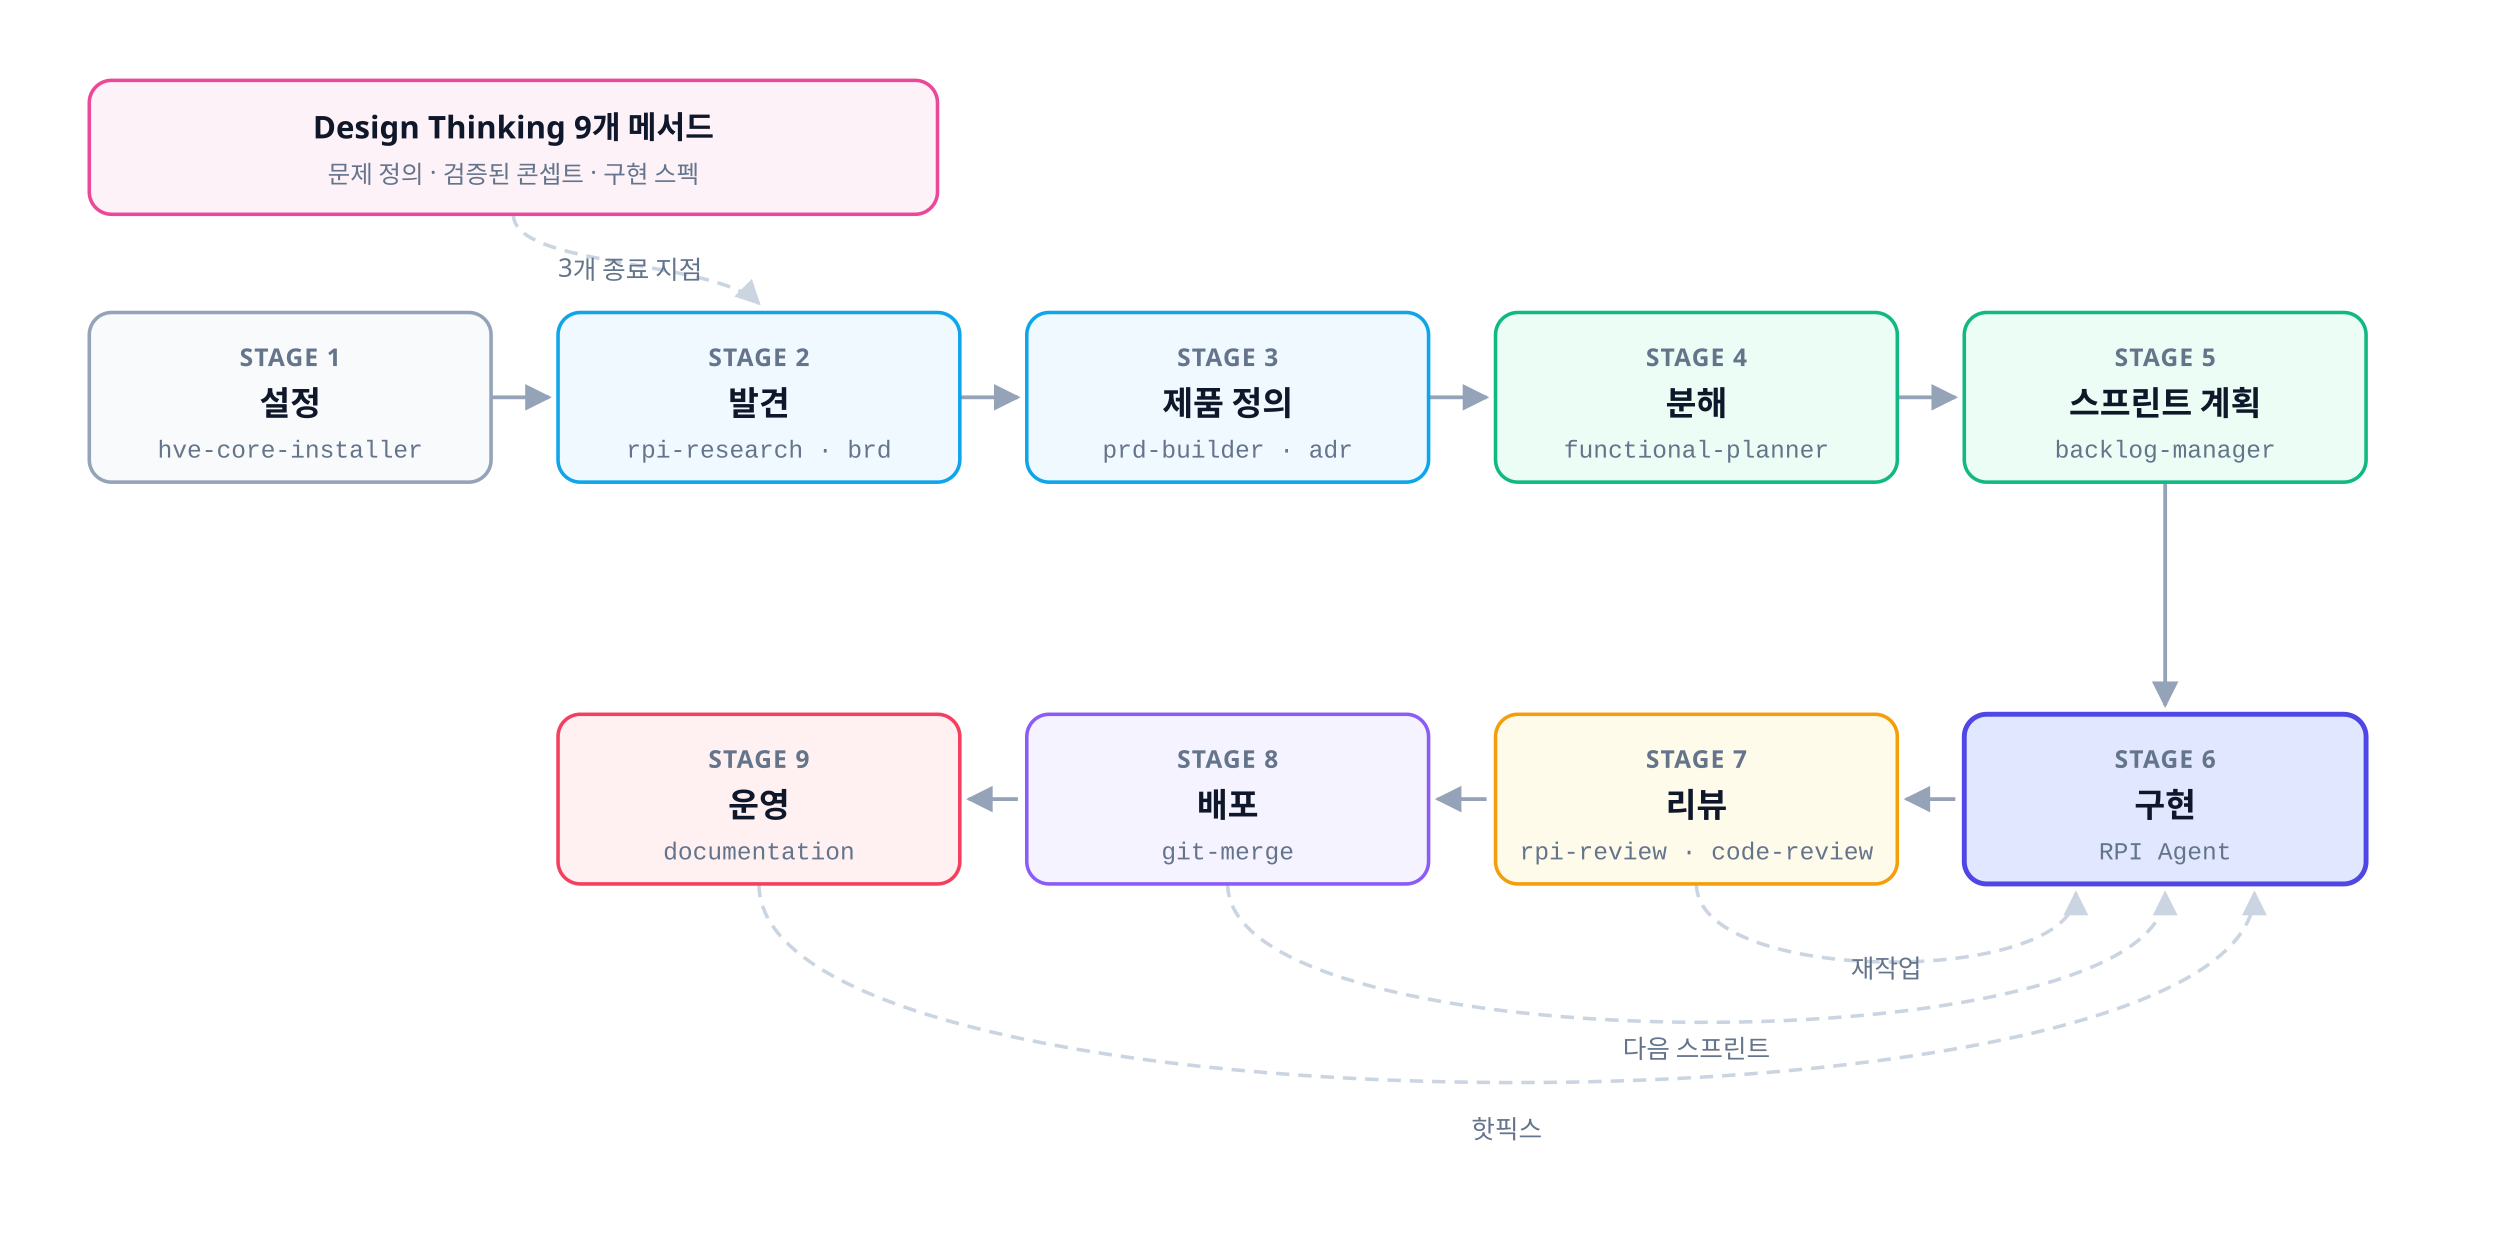
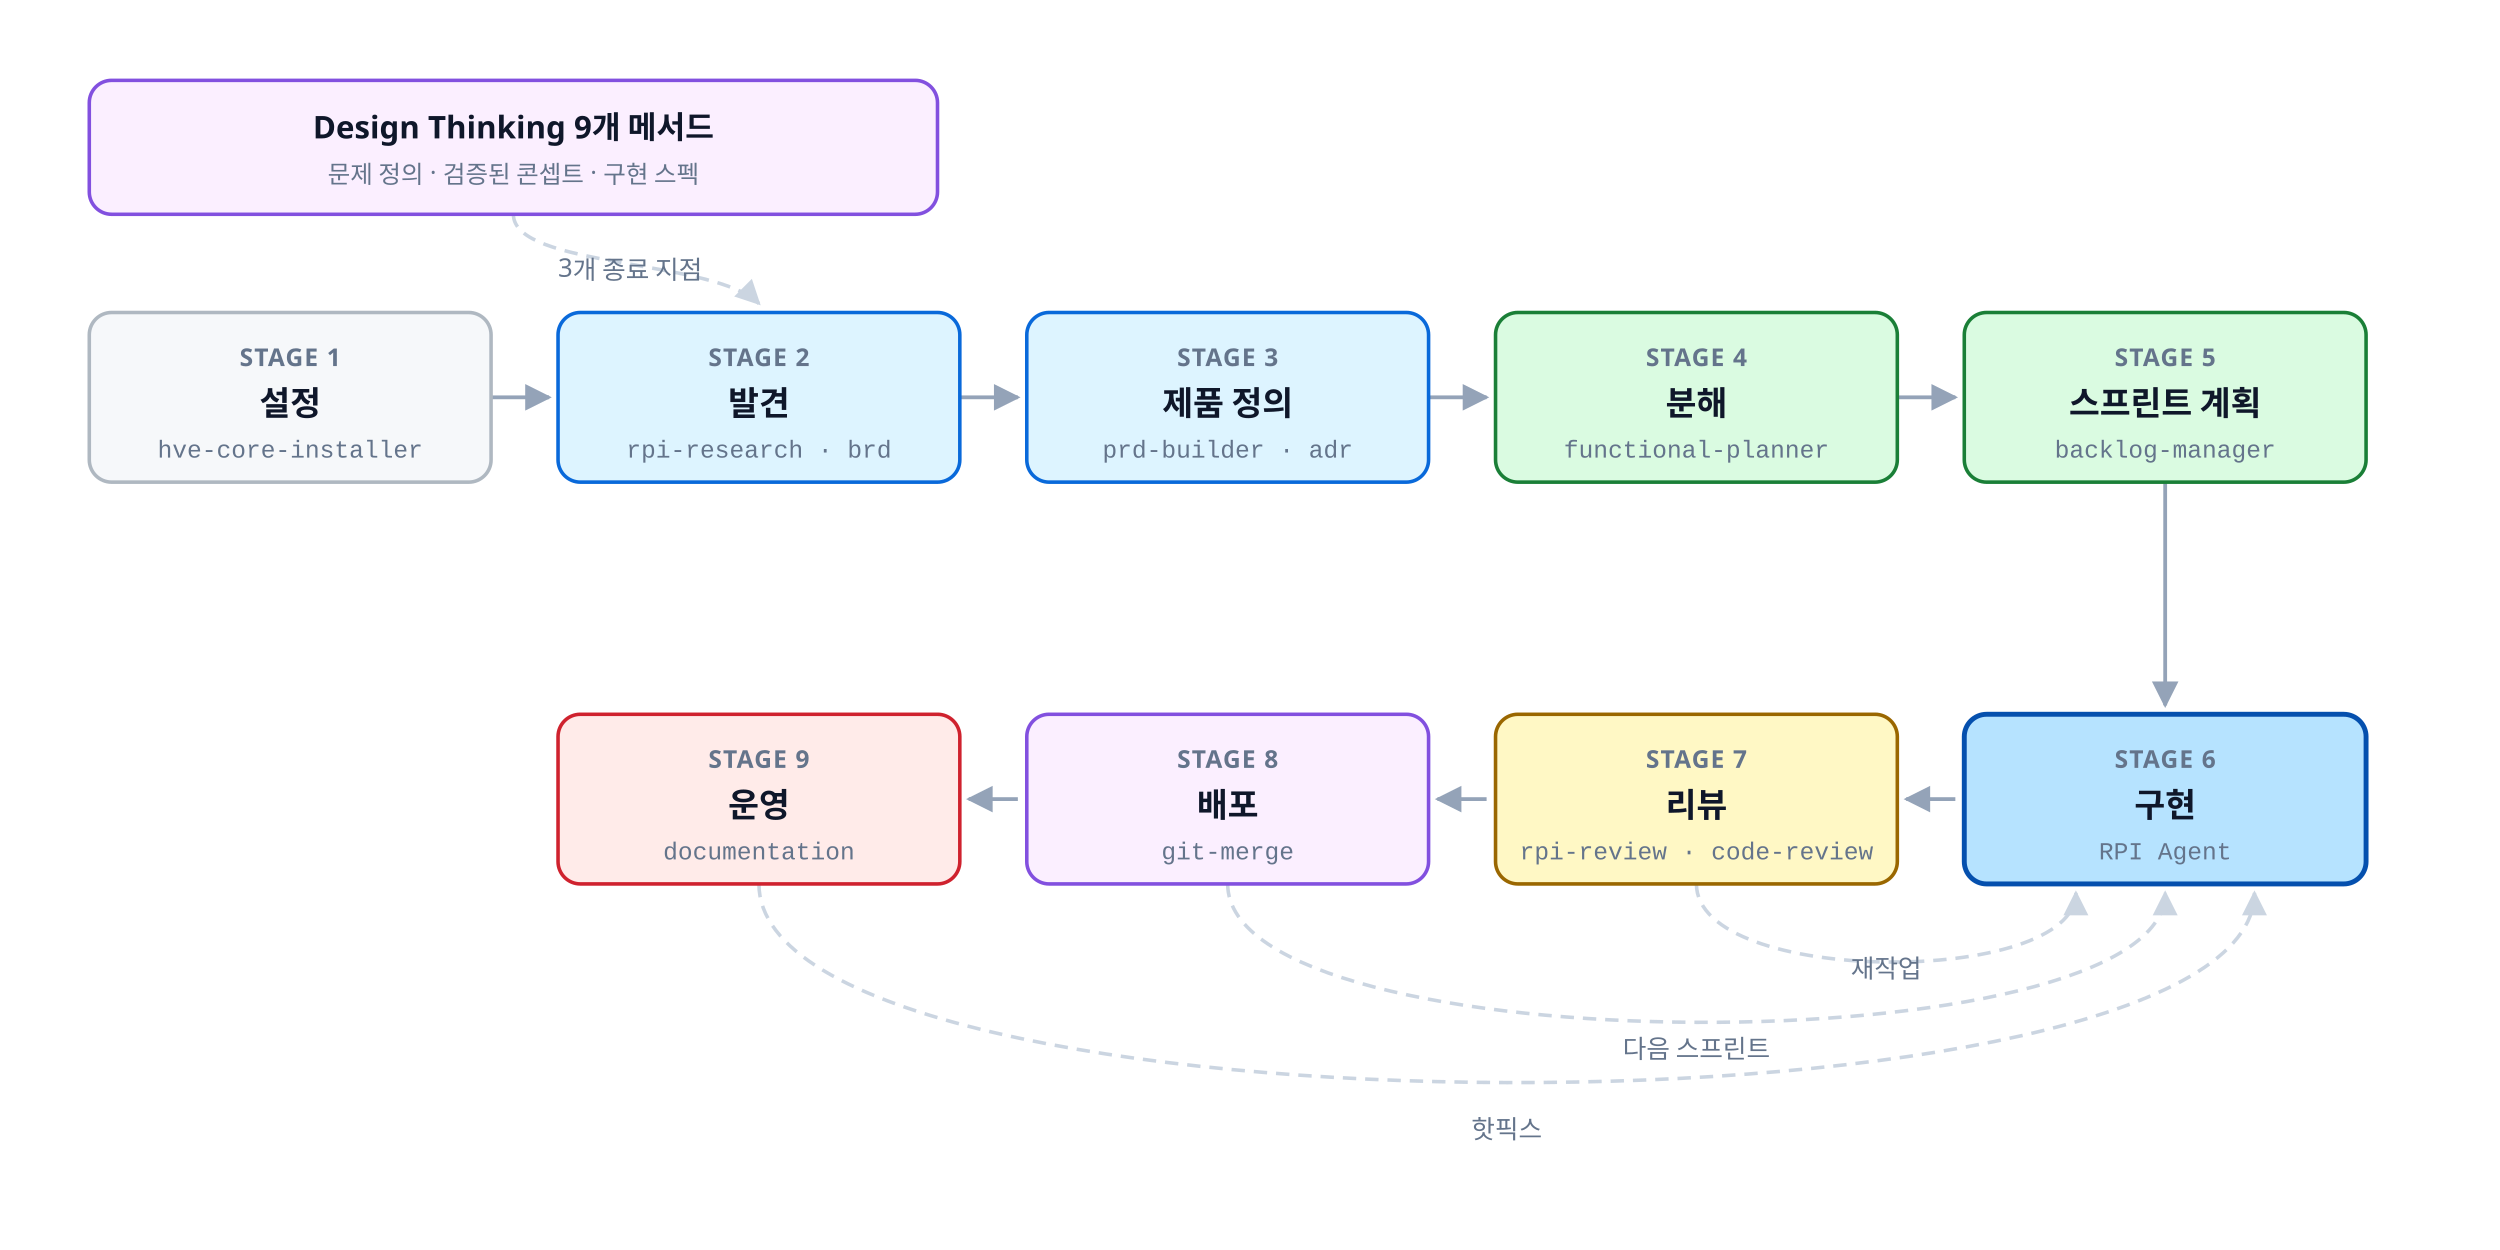
<svg xmlns="http://www.w3.org/2000/svg" viewBox="0 0 1120 560" width="1120" height="560" role="img" aria-labelledby="t d">
  <defs>
    <marker id="arrow" viewBox="0 0 10 10" refX="9" refY="5" markerWidth="7" markerHeight="7" orient="auto-start-reverse">
      <path d="M0 0 L10 5 L0 10 z" fill="#94a3b8" />
    </marker>
    <marker id="arrowd" viewBox="0 0 10 10" refX="9" refY="5" markerWidth="7" markerHeight="7" orient="auto-start-reverse">
      <path d="M0 0 L10 5 L0 10 z" fill="#cbd5e1" />
    </marker>
    <style>
      text { font-family: 'Segoe UI','Malgun Gothic','Apple SD Gothic Neo','Noto Sans KR',sans-serif; }
      .n { font-size: 11px; font-weight: 700; fill: #64748b; letter-spacing: .5px; }
      .h { font-size: 15px; font-weight: 700; fill: #0f172a; }
      .s { font-size: 11px; fill: #64748b; }
      .e { font-size: 11.5px; fill: #64748b; }
      .dt { font-size: 14px; font-weight: 600; fill: #0f172a; }
      .ln { fill: none; stroke: #94a3b8; stroke-width: 1.7; marker-end: url(#arrow); }
      .lnd { fill: none; stroke: #cbd5e1; stroke-width: 1.6; stroke-dasharray: 6 4; marker-end: url(#arrowd); }
      .mono { font-family: 'Cascadia Mono','Consolas','Courier New',monospace; }
+       /* GitHub Primer palette remap; CSS overrides presentation attributes. */
+       [fill="#eef2ff"], [fill="#f0f9ff"] { fill: #ddf4ff; }
+       [fill="#e0e7ff"] { fill: #b6e3ff; }
+       [fill="#ecfdf5"] { fill: #dafbe1; }
+       [fill="#fffbeb"], [fill="#fef9c3"] { fill: #fff8c5; }
+       [fill="#fff1f2"] { fill: #ffebe9; }
+       [fill="#f5f3ff"], [fill="#fdf2f8"] { fill: #fbefff; }
+       [fill="#f8fafc"] { fill: #f6f8fa; }
+       [fill="#4338ca"], [fill="#4f46e5"] { fill: #0969da; }
+       [fill="#1e293b"] { fill: #1f2328; }
+       [stroke="#6366f1"], [stroke="#0ea5e9"] { stroke: #0969da; }
+       [stroke="#4f46e5"] { stroke: #0550ae; }
+       [stroke="#10b981"] { stroke: #1a7f37; }
+       [stroke="#f59e0b"], [stroke="#eab308"] { stroke: #9a6700; }
+       [stroke="#f43f5e"] { stroke: #cf222e; }
+       [stroke="#8b5cf6"], [stroke="#ec4899"] { stroke: #8250df; }
+       [stroke="#94a3b8"], [stroke="#cbd5e1"] { stroke: #afb8c1; }
+       [stroke="#c7d2fe"], [stroke="#bae6fd"] { stroke: #b6e3ff; }
+       [stroke="#a7f3d0"] { stroke: #aceebb; }
+       [stroke="#fde68a"] { stroke: #f8e3a1; }
+       [stroke="#ddd6fe"] { stroke: #e0c5ff; }
    </style>
  </defs>
  <rect width="1120" height="560" fill="#ffffff" />
  <path class="lnd" d="M230 96 C230 120 320 116 340 136" />
  <text class="e" x="250" y="124">3개 종료 지점</text>
  <path class="ln" d="M220 178 L246 178" />
  <path class="ln" d="M430 178 L456 178" />
  <path class="ln" d="M640 178 L666 178" />
  <path class="ln" d="M850 178 L876 178" />
  <path class="ln" d="M970 216 L970 316" />
  <path class="ln" d="M876 358 L854 358" />
  <path class="ln" d="M666 358 L644 358" />
  <path class="ln" d="M456 358 L434 358" />
  <path class="lnd" d="M760 396 C760 442 930 442 930 400" />
  <text class="e" x="845" y="438" text-anchor="middle">재작업</text>
  <path class="lnd" d="M550 396 C550 478 970 478 970 400" />
  <text class="e" x="760" y="474" text-anchor="middle">다음 스프린트</text>
  <path class="lnd" d="M340 396 C340 514 1010 514 1010 400" />
  <text class="e" x="675" y="510" text-anchor="middle">핫픽스</text>
  <rect x="40" y="36" width="380" height="60" rx="10" fill="#fdf2f8" stroke="#ec4899" stroke-width="1.6" />
  <text class="dt" x="230" y="62" text-anchor="middle">Design Thinking 9개 메서드</text>
  <text class="s" x="230" y="82" text-anchor="middle">문제 정의 · 검증된 콘셉트 · 구현 스펙</text>
  <rect x="40" y="140" width="180" height="76" rx="10" fill="#f8fafc" stroke="#94a3b8" stroke-width="1.6" />
  <text class="n" x="130" y="164" text-anchor="middle">STAGE 1</text>
  <text class="h" x="130" y="186" text-anchor="middle">설정</text>
  <text class="s mono" x="130" y="205" text-anchor="middle">hve-core-installer</text>
  <rect x="250" y="140" width="180" height="76" rx="10" fill="#f0f9ff" stroke="#0ea5e9" stroke-width="1.6" />
  <text class="n" x="340" y="164" text-anchor="middle">STAGE 2</text>
  <text class="h" x="340" y="186" text-anchor="middle">발견</text>
  <text class="s mono" x="340" y="205" text-anchor="middle">rpi-research · brd</text>
  <rect x="460" y="140" width="180" height="76" rx="10" fill="#f0f9ff" stroke="#0ea5e9" stroke-width="1.6" />
  <text class="n" x="550" y="164" text-anchor="middle">STAGE 3</text>
  <text class="h" x="550" y="186" text-anchor="middle">제품 정의</text>
  <text class="s mono" x="550" y="205" text-anchor="middle">prd-builder · adr</text>
  <rect x="670" y="140" width="180" height="76" rx="10" fill="#ecfdf5" stroke="#10b981" stroke-width="1.6" />
  <text class="n" x="760" y="164" text-anchor="middle">STAGE 4</text>
  <text class="h" x="760" y="186" text-anchor="middle">분해</text>
  <text class="s mono" x="760" y="205" text-anchor="middle">functional-planner</text>
  <rect x="880" y="140" width="180" height="76" rx="10" fill="#ecfdf5" stroke="#10b981" stroke-width="1.6" />
  <text class="n" x="970" y="164" text-anchor="middle">STAGE 5</text>
  <text class="h" x="970" y="186" text-anchor="middle">스프린트 계획</text>
  <text class="s mono" x="970" y="205" text-anchor="middle">backlog-manager</text>
  <rect x="880" y="320" width="180" height="76" rx="10" fill="#e0e7ff" stroke="#4f46e5" stroke-width="2.2" />
  <text class="n" x="970" y="344" text-anchor="middle">STAGE 6</text>
  <text class="h" x="970" y="366" text-anchor="middle">구현</text>
  <text class="s mono" x="970" y="385" text-anchor="middle">RPI Agent</text>
  <rect x="670" y="320" width="180" height="76" rx="10" fill="#fffbeb" stroke="#f59e0b" stroke-width="1.6" />
  <text class="n" x="760" y="344" text-anchor="middle">STAGE 7</text>
  <text class="h" x="760" y="366" text-anchor="middle">리뷰</text>
  <text class="s mono" x="760" y="385" text-anchor="middle">rpi-review · code-review</text>
  <rect x="460" y="320" width="180" height="76" rx="10" fill="#f5f3ff" stroke="#8b5cf6" stroke-width="1.6" />
  <text class="n" x="550" y="344" text-anchor="middle">STAGE 8</text>
  <text class="h" x="550" y="366" text-anchor="middle">배포</text>
  <text class="s mono" x="550" y="385" text-anchor="middle">git-merge</text>
  <rect x="250" y="320" width="180" height="76" rx="10" fill="#fff1f2" stroke="#f43f5e" stroke-width="1.6" />
  <text class="n" x="340" y="344" text-anchor="middle">STAGE 9</text>
  <text class="h" x="340" y="366" text-anchor="middle">운영</text>
  <text class="s mono" x="340" y="385" text-anchor="middle">documentation</text>
</svg>
